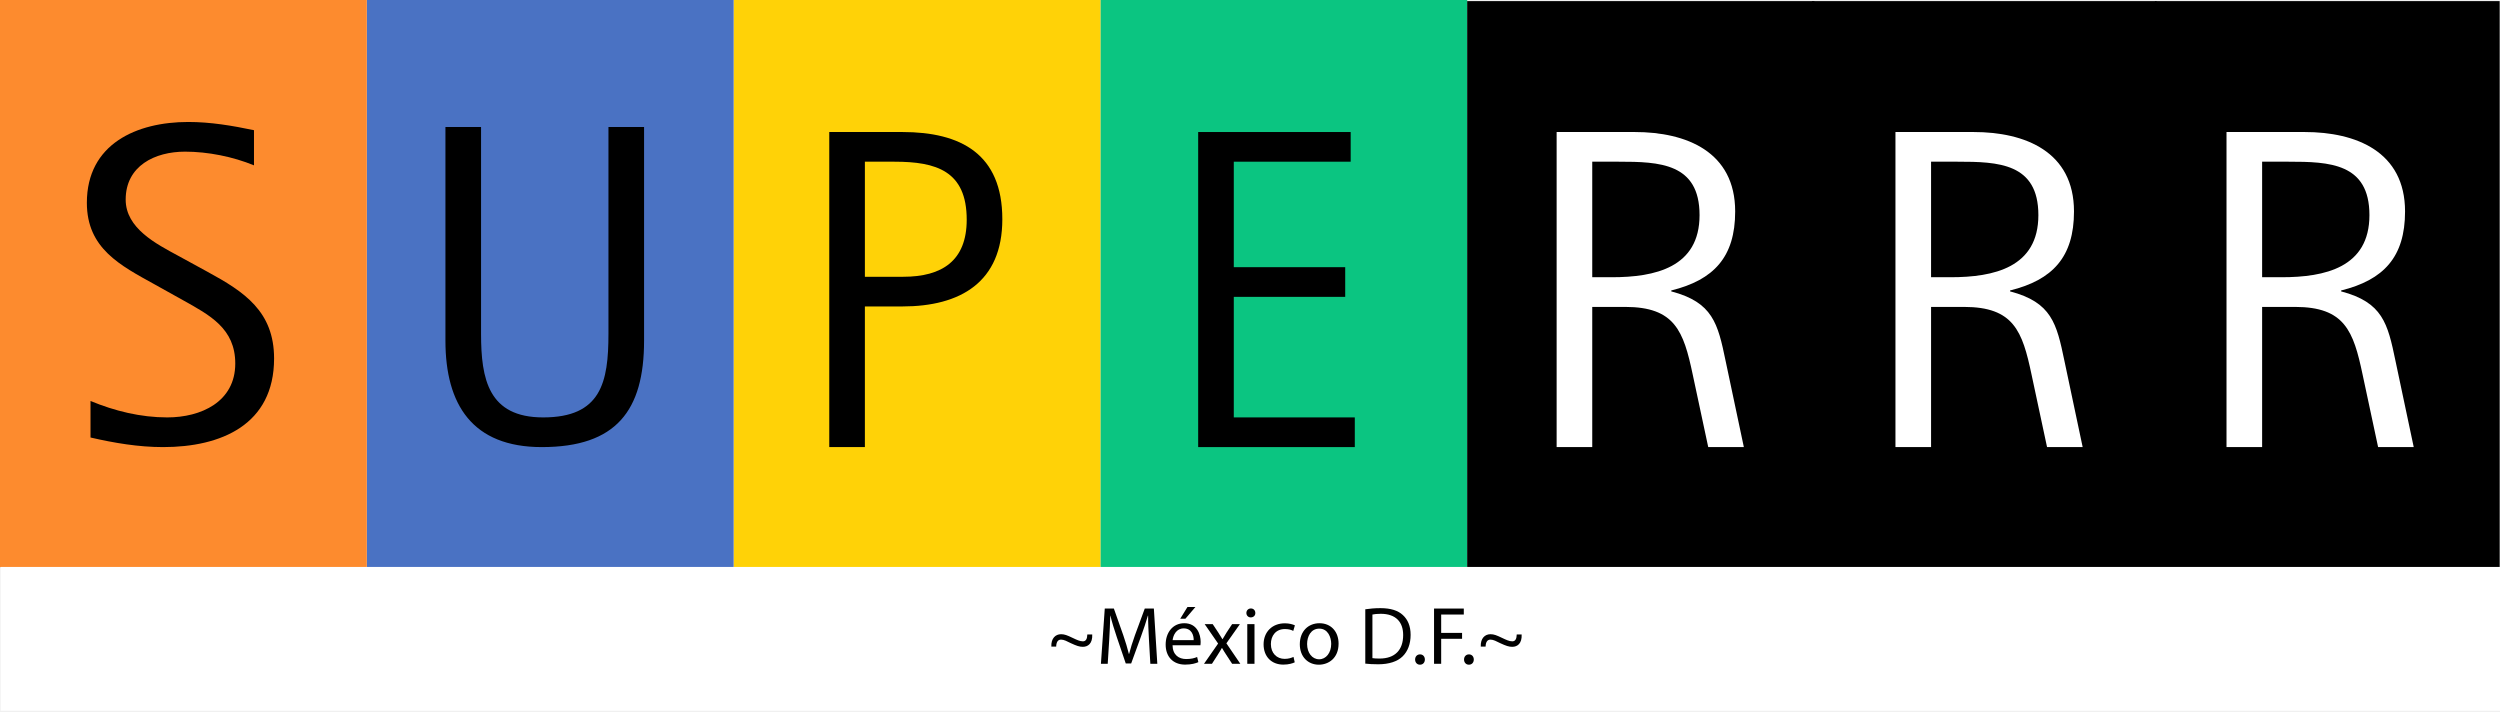
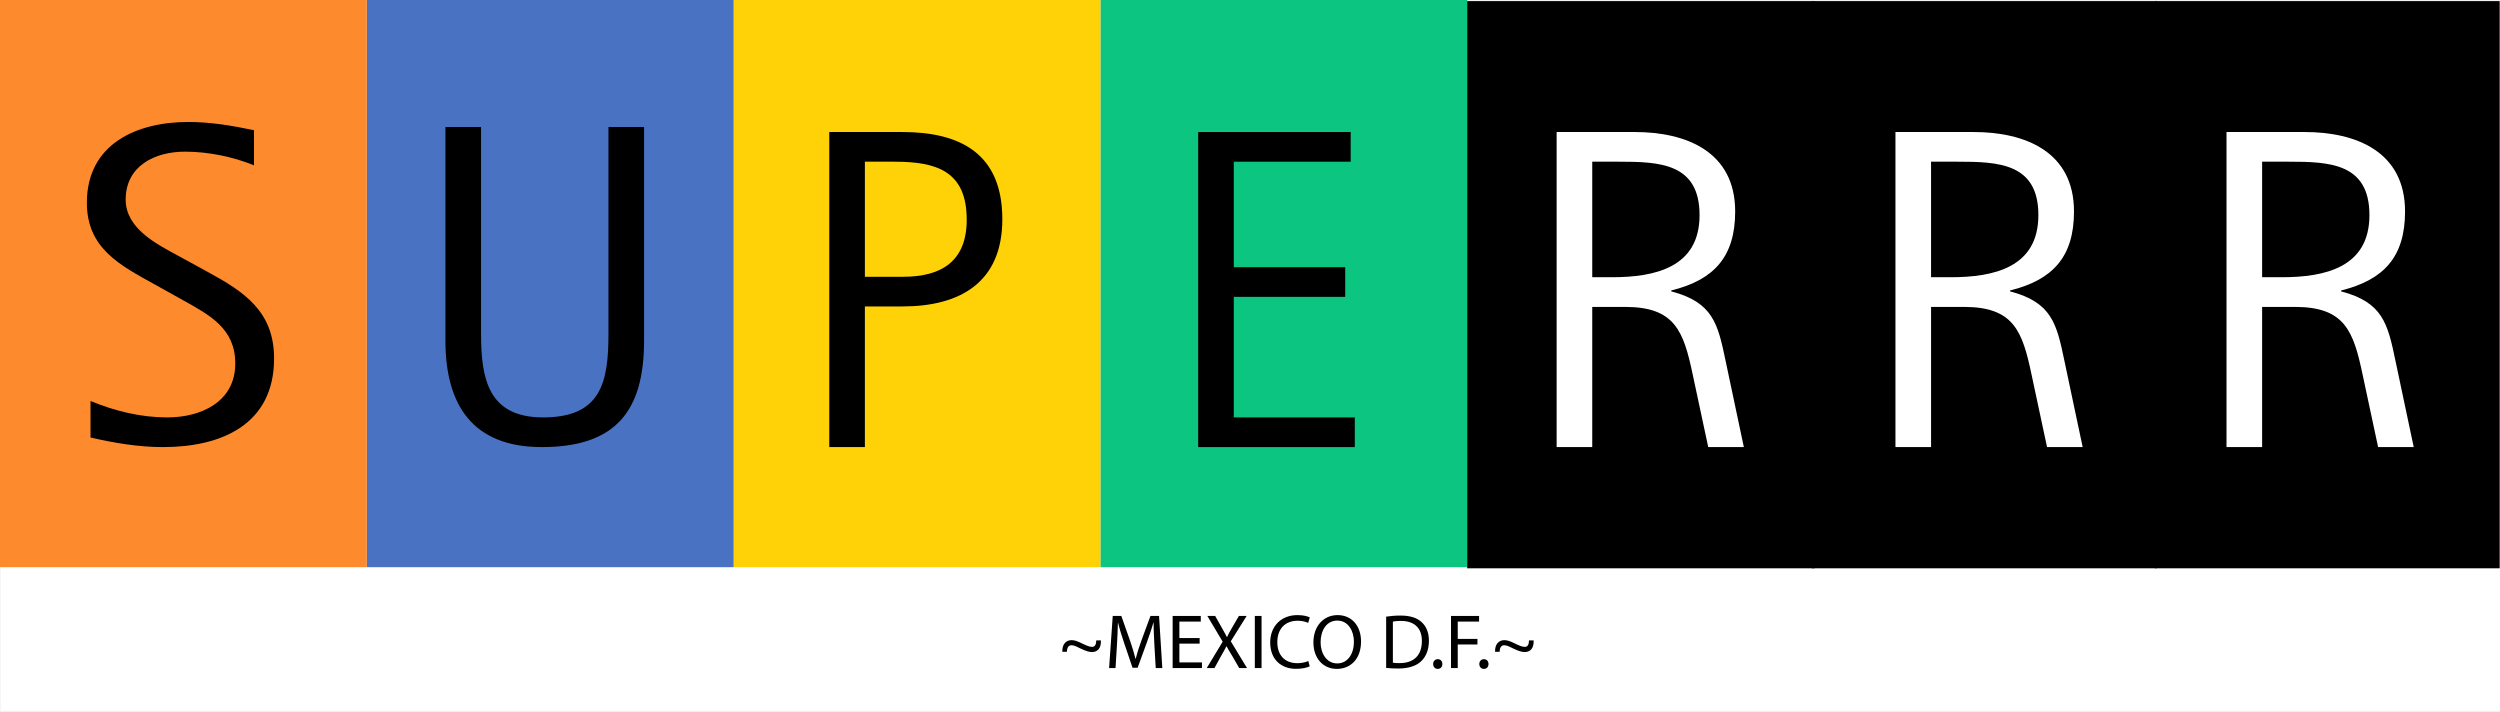
<svg xmlns="http://www.w3.org/2000/svg" version="1.1" id="Ebene_1" x="0px" y="0px" width="1326.724px" height="377.584px" viewBox="0 0 1326.724 377.584" enable-background="new 0 0 1326.724 377.584" xml:space="preserve">
+   <rect x="0.357" y="300.87" fill="#FFFFFF" width="1326.366" height="76.314" />
+   <g>
+     <path d="M563.771,345.914c-0.164-4.103,2.051-6.195,4.882-6.195c1.723,0,3.037,0.534,5.785,1.846   c2.093,0.985,3.611,1.723,5.129,1.723c1.477,0,2.174-1.189,2.215-3.446h2.462c0.206,4.595-2.174,6.195-4.718,6.195   c-1.641,0-3.119-0.492-5.95-1.805c-1.928-0.944-3.446-1.806-4.924-1.806c-1.477,0-2.379,1.027-2.461,3.487H563.771z" />
+     <path d="M612.634,342.386c-0.205-3.857-0.451-8.494-0.41-11.94h-0.124c-0.943,3.241-2.093,6.688-3.487,10.503l-4.882,13.417h-2.708   l-4.473-13.172c-1.313-3.897-2.421-7.466-3.201-10.749h-0.082c-0.082,3.447-0.288,8.083-0.533,12.226l-0.738,11.859h-3.405   l1.928-27.654h4.554l4.719,13.375c1.148,3.405,2.093,6.442,2.79,9.314h0.123c0.697-2.79,1.683-5.827,2.914-9.314l4.923-13.375   h4.554l1.724,27.654h-3.488L612.634,342.386z" />
+     <path d="M636.632,341.564h-10.75v9.971h11.98v2.996h-15.55v-27.654h14.935v2.995h-11.365v8.739h10.75V341.564z" />
+     <path d="M657.636,354.531l-3.529-6.113c-1.436-2.339-2.338-3.857-3.2-5.458h-0.083c-0.779,1.601-1.559,3.078-2.994,5.498   l-3.324,6.073h-4.103l8.452-13.991l-8.124-13.663h4.144l3.652,6.483c1.026,1.804,1.805,3.199,2.543,4.676h0.124   c0.779-1.641,1.477-2.912,2.502-4.676l3.776-6.483h4.103l-8.412,13.457l8.616,14.197H657.636z" />
+     <path d="M669.49,326.876v27.654h-3.569v-27.654H669.49z" />
+     <path d="M695.05,353.627c-1.313,0.657-3.939,1.313-7.303,1.313c-7.796,0-13.663-4.922-13.663-13.991   c0-8.657,5.867-14.525,14.442-14.525c3.446,0,5.622,0.739,6.565,1.231l-0.861,2.913c-1.354-0.657-3.283-1.149-5.581-1.149   c-6.482,0-10.791,4.145-10.791,11.407c0,6.769,3.898,11.119,10.627,11.119c2.175,0,4.391-0.452,5.827-1.149L695.05,353.627z" />
+     <path d="M722.291,340.416c0,9.521-5.786,14.566-12.843,14.566c-7.303,0-12.432-5.662-12.432-14.033   c0-8.781,5.458-14.525,12.843-14.525C717.409,326.424,722.291,332.209,722.291,340.416z M700.832,340.868   c0,5.909,3.201,11.201,8.821,11.201c5.662,0,8.863-5.209,8.863-11.489c0-5.498-2.872-11.242-8.821-11.242   C703.787,329.338,700.832,334.794,700.832,340.868z" />
+     <path d="M735.619,327.246c2.175-0.33,4.76-0.575,7.591-0.575c5.127,0,8.781,1.191,11.201,3.447   c2.462,2.256,3.898,5.458,3.898,9.928c0,4.514-1.396,8.207-3.98,10.751c-2.586,2.584-6.851,3.979-12.228,3.979   c-2.544,0-4.678-0.122-6.482-0.327V327.246z M739.189,351.699c0.902,0.164,2.215,0.206,3.609,0.206   c7.632,0,11.777-4.266,11.777-11.734c0.04-6.523-3.653-10.667-11.203-10.667c-1.846,0-3.241,0.164-4.184,0.369V351.699z" />
+     <path d="M760.561,352.396c0-1.517,1.027-2.584,2.461-2.584c1.438,0,2.423,1.067,2.423,2.584c0,1.477-0.944,2.586-2.463,2.586   C761.548,354.982,760.561,353.873,760.561,352.396z" />
+     <path d="M770.036,326.876h14.895v2.995h-11.324v9.191h10.463v2.954h-10.463v12.514h-3.57V326.876z" />
+     <path d="M785.053,352.396c0-1.517,1.025-2.584,2.462-2.584c1.436,0,2.42,1.067,2.42,2.584c0,1.477-0.944,2.586-2.462,2.586   C786.036,354.982,785.053,353.873,785.053,352.396z" />
+     <path d="M793.421,345.914c-0.165-4.103,2.053-6.195,4.882-6.195c1.723,0,3.037,0.534,5.786,1.846   c2.091,0.985,3.611,1.723,5.13,1.723c1.474,0,2.174-1.189,2.213-3.446h2.463c0.206,4.595-2.174,6.195-4.718,6.195   c-1.641,0-3.12-0.492-5.949-1.805c-1.929-0.944-3.446-1.806-4.925-1.806c-1.477,0-2.378,1.027-2.462,3.487H793.421z" />
+   </g>
  <rect x="1143.603" y="0.592" width="182.945" height="301.002" />
  <rect x="961.56" y="0.592" width="182.945" height="301.002" />
  <rect x="583.981" fill="#0BC581" width="194.661" height="301.002" />
  <rect x="778.615" y="0.592" width="184.278" height="301.002" />
  <rect x="389.32" fill="#FFD207" width="194.661" height="301.002" />
  <rect x="194.66" fill="#4A72C3" width="194.66" height="301.002" />
  <rect fill="#FD8B2E" width="194.66" height="301.002" />
  <g>
    <path d="M86.565,237.267c-13.084,0-25.928-2.181-38.529-5.089v-19.386c12.844,5.332,26.655,8.724,40.712,8.724   c17.932,0,36.106-8.239,36.106-28.595c0-18.659-13.57-25.687-27.867-33.684l-14.782-8.239   c-18.417-10.177-36.107-19.144-36.107-43.377c0-31.261,26.415-42.892,53.797-42.892c11.874,0,23.263,1.939,34.894,4.362v18.66   c-11.146-4.605-24.475-7.271-36.591-7.271c-15.993,0-31.502,7.513-31.502,25.445c0,15.267,16.235,23.505,27.868,29.807   l15.508,8.481c19.628,10.663,35.38,21.083,35.38,46.042C145.452,225.393,117.343,237.267,86.565,237.267z" />
  </g>
  <g>
    <path d="M287.52,237.267c-36.834,0-51.13-22.538-51.13-56.462V67.395h18.9v109.774c0,23.99,3.878,44.346,32.958,44.346   c30.775,0,34.652-18.66,34.652-44.346V67.395h18.902v113.409C341.801,217.88,327.019,237.267,287.52,237.267z" />
  </g>
  <g>
    <path d="M478.855,162.629h-19.87v74.637h-18.903V70.061h38.773c31.018,0,53.071,11.631,53.071,46.285   C531.926,149.787,509.632,162.629,478.855,162.629z M474.736,85.812h-15.75v61.067h20.355c20.598,0,33.684-8.482,33.684-30.292   C513.025,90.658,496.789,85.812,474.736,85.812z" />
  </g>
  <g>
    <path d="M635.857,237.267V70.061h80.937v15.751h-62.035v55.978h59.128v15.751h-59.128v63.974h64.216v15.751H635.857z" />
  </g>
  <path fill="#FFFFFF" d="M906.541,237.267l-8.239-38.53c-4.846-23.021-9.451-35.864-35.864-35.864h-17.449v74.394h-18.9V70.061  h41.438c27.383,0,53.312,10.42,53.312,42.165c0,24.233-11.39,36.349-33.925,41.922v0.485c22.052,5.815,24.716,16.962,28.835,36.834  l9.693,45.799H906.541z M859.044,85.812h-14.055v61.309h10.42c22.778,0,46.526-5.088,46.526-32.958  C901.936,86.54,880.611,85.812,859.044,85.812z" />
  <path fill="#FFFFFF" d="M1086.349,237.267l-8.239-38.53c-4.846-23.021-9.45-35.864-35.865-35.864h-17.447v74.394h-18.901V70.061  h41.438c27.383,0,53.312,10.42,53.312,42.165c0,24.233-11.391,36.349-33.926,41.922v0.485c22.052,5.815,24.716,16.962,28.837,36.834  l9.693,45.799H1086.349z M1038.853,85.812h-14.056v61.309h10.42c22.779,0,46.527-5.088,46.527-32.958  C1081.744,86.54,1060.42,85.812,1038.853,85.812z" />
  <path fill="#FFFFFF" d="M1262.037,237.267l-8.239-38.53c-4.845-23.021-9.45-35.864-35.863-35.864h-17.448v74.394h-18.9V70.061  h41.438c27.383,0,53.312,10.42,53.312,42.165c0,24.233-11.391,36.349-33.927,41.922v0.485c22.052,5.815,24.717,16.962,28.836,36.834  l9.693,45.799H1262.037z M1214.541,85.812h-14.055v61.309h10.42c22.778,0,46.527-5.088,46.527-32.958  C1257.434,86.54,1236.109,85.812,1214.541,85.812z" />
-   <rect x="0.357" y="300.87" fill="#FFFFFF" width="1326.366" height="76.314" />
-   <g>
-     <path d="M557.935,343.133c-0.174-4.35,2.175-6.567,5.176-6.567c1.827,0,3.219,0.565,6.133,1.957   c2.218,1.045,3.828,1.827,5.437,1.827c1.566,0,2.305-1.261,2.349-3.653h2.61c0.218,4.871-2.305,6.568-5.002,6.568   c-1.739,0-3.306-0.521-6.307-1.913c-2.044-1.002-3.654-1.916-5.22-1.916c-1.565,0-2.522,1.089-2.609,3.697H557.935z" />
-     <path d="M609.735,339.394c-0.217-4.089-0.478-9.004-0.434-12.658h-0.131c-1,3.436-2.218,7.091-3.697,11.135l-5.175,14.224h-2.871   l-4.742-13.963c-1.392-4.131-2.566-7.915-3.393-11.396h-0.087c-0.087,3.654-0.305,8.569-0.566,12.961l-0.783,12.572h-3.61   l2.044-29.317h4.827l5.003,14.18c1.217,3.61,2.218,6.83,2.958,9.875h0.13c0.739-2.958,1.784-6.177,3.089-9.875l5.219-14.18h4.828   l1.828,29.317h-3.698L609.735,339.394z" />
-     <path d="M622.256,342.438c0.087,5.176,3.393,7.308,7.22,7.308c2.741,0,4.393-0.479,5.829-1.087l0.652,2.739   c-1.349,0.61-3.653,1.305-7.003,1.305c-6.481,0-10.353-4.263-10.353-10.612c0-6.351,3.742-11.353,9.875-11.353   c6.872,0,8.699,6.046,8.699,9.917c0,0.783-0.087,1.392-0.13,1.783H622.256z M633.478,339.697c0.043-2.434-1.001-6.218-5.307-6.218   c-3.871,0-5.568,3.565-5.872,6.218H633.478z M634.391,322.125l-5.307,6.22h-2.74l3.828-6.22H634.391z" />
-     <path d="M643.565,331.216l3.002,4.523c0.783,1.174,1.436,2.262,2.132,3.436h0.13c0.696-1.261,1.393-2.349,2.088-3.479l2.958-4.48   h4.132l-7.176,10.178l7.394,10.875h-4.35l-3.089-4.742c-0.826-1.218-1.521-2.392-2.262-3.654h-0.087   c-0.696,1.263-1.435,2.394-2.218,3.654l-3.045,4.742h-4.219l7.48-10.744l-7.133-10.309H643.565z" />
-     <path d="M666.183,325.301c0.043,1.305-0.914,2.348-2.438,2.348c-1.348,0-2.305-1.043-2.305-2.348c0-1.35,1-2.394,2.393-2.394   C665.269,322.908,666.183,323.952,666.183,325.301z M661.919,352.269v-21.052h3.828v21.052H661.919z" />
-     <path d="M687.103,351.485c-1,0.523-3.22,1.218-6.047,1.218c-6.351,0-10.482-4.305-10.482-10.743c0-6.48,4.438-11.178,11.31-11.178   c2.262,0,4.263,0.564,5.306,1.087l-0.869,2.958c-0.914-0.521-2.349-1-4.437-1c-4.828,0-7.438,3.565-7.438,7.959   c0,4.871,3.131,7.873,7.307,7.873c2.176,0,3.611-0.566,4.698-1.045L687.103,351.485z" />
-     <path d="M710.37,341.568c0,7.785-5.394,11.18-10.482,11.18c-5.698,0-10.092-4.176-10.092-10.831   c0-7.048,4.611-11.179,10.439-11.179C706.281,330.738,710.37,335.131,710.37,341.568z M693.667,341.786   c0,4.61,2.654,8.091,6.395,8.091c3.653,0,6.394-3.437,6.394-8.178c0-3.567-1.782-8.091-6.307-8.091   C695.625,333.608,693.667,337.784,693.667,341.786z" />
-     <path d="M724.545,323.344c2.306-0.349,5.046-0.61,8.046-0.61c5.438,0,9.31,1.262,11.875,3.654   c2.609,2.392,4.133,5.786,4.133,10.525c0,4.785-1.479,8.7-4.22,11.397c-2.74,2.739-7.264,4.218-12.962,4.218   c-2.696,0-4.959-0.129-6.872-0.347V323.344z M728.329,349.267c0.957,0.173,2.35,0.218,3.828,0.218   c8.09,0,12.483-4.523,12.483-12.44c0.044-6.915-3.872-11.309-11.874-11.309c-1.958,0-3.438,0.174-4.438,0.392V349.267z" />
-     <path d="M750.986,350.006c0-1.608,1.087-2.739,2.61-2.739c1.521,0,2.566,1.131,2.566,2.739c0,1.566-1.002,2.742-2.61,2.742   C752.03,352.748,750.986,351.572,750.986,350.006z" />
-     <path d="M761.032,322.952h15.789v3.176h-12.005v9.743h11.091v3.131h-11.091v13.267h-3.784V322.952z" />
-     <path d="M776.95,350.006c0-1.608,1.088-2.739,2.61-2.739s2.566,1.131,2.566,2.739c0,1.566-1.001,2.742-2.61,2.742   C777.995,352.748,776.95,351.572,776.95,350.006z" />
-     <path d="M785.822,343.133c-0.174-4.35,2.175-6.567,5.177-6.567c1.826,0,3.218,0.565,6.132,1.957   c2.22,1.045,3.828,1.827,5.438,1.827c1.565,0,2.305-1.261,2.349-3.653h2.609c0.219,4.871-2.305,6.568-5.002,6.568   c-1.739,0-3.306-0.521-6.307-1.913c-2.045-1.002-3.653-1.916-5.219-1.916c-1.566,0-2.523,1.089-2.61,3.697H785.822z" />
-   </g>
</svg>
